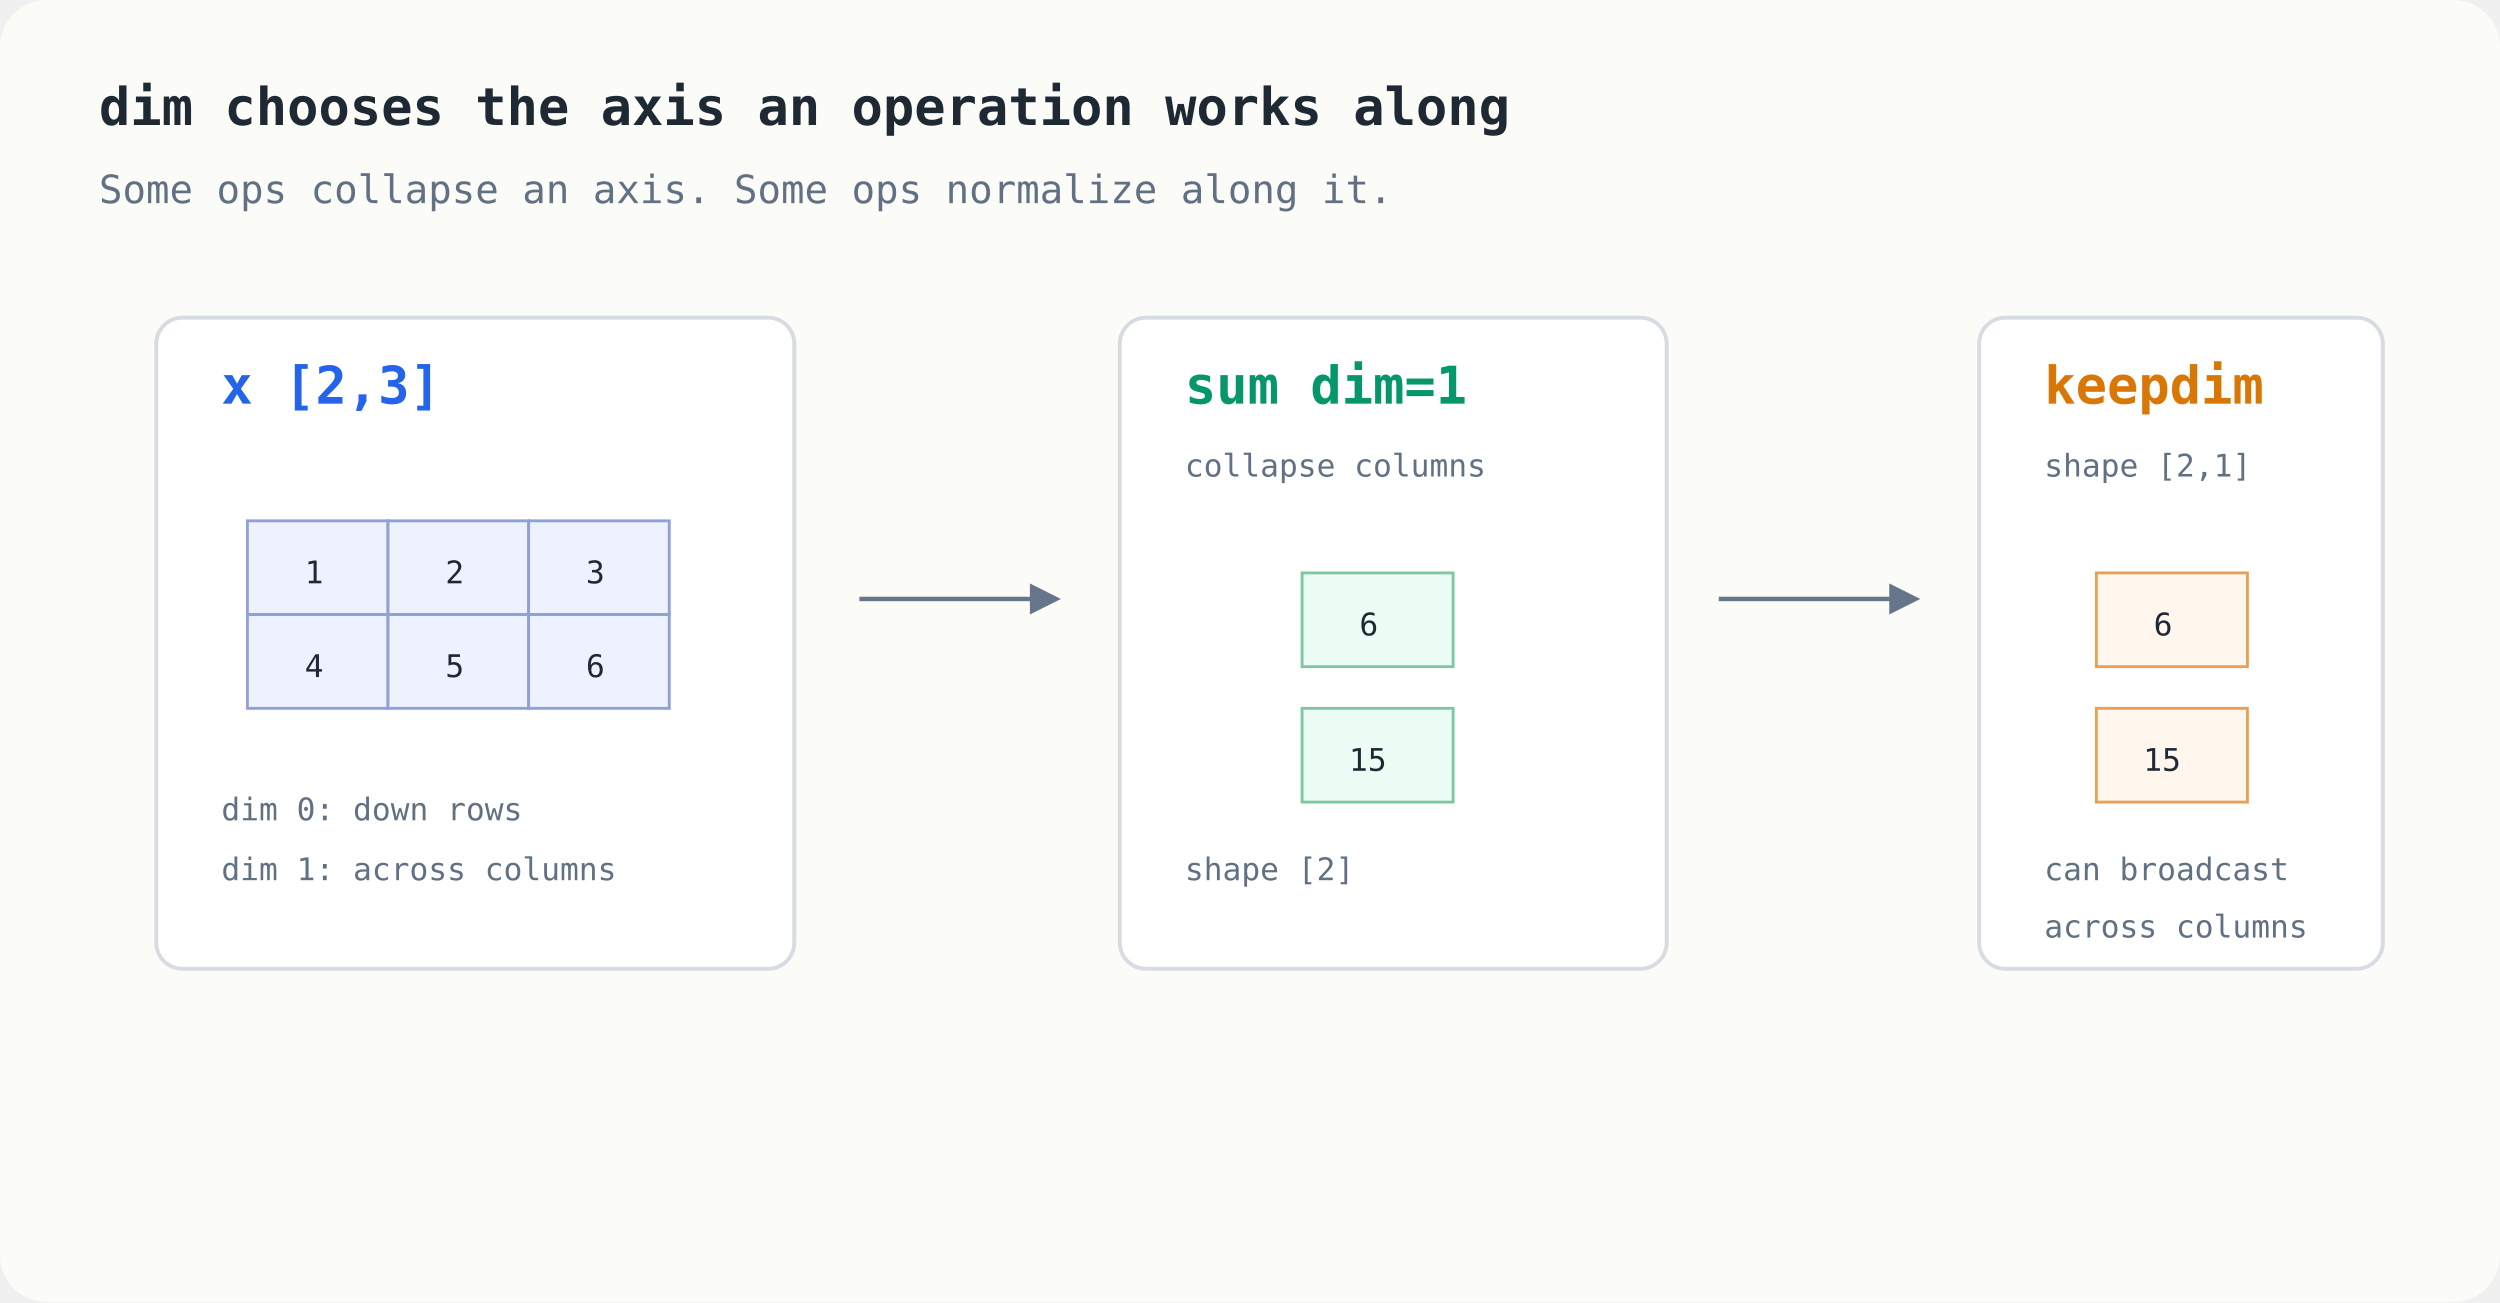
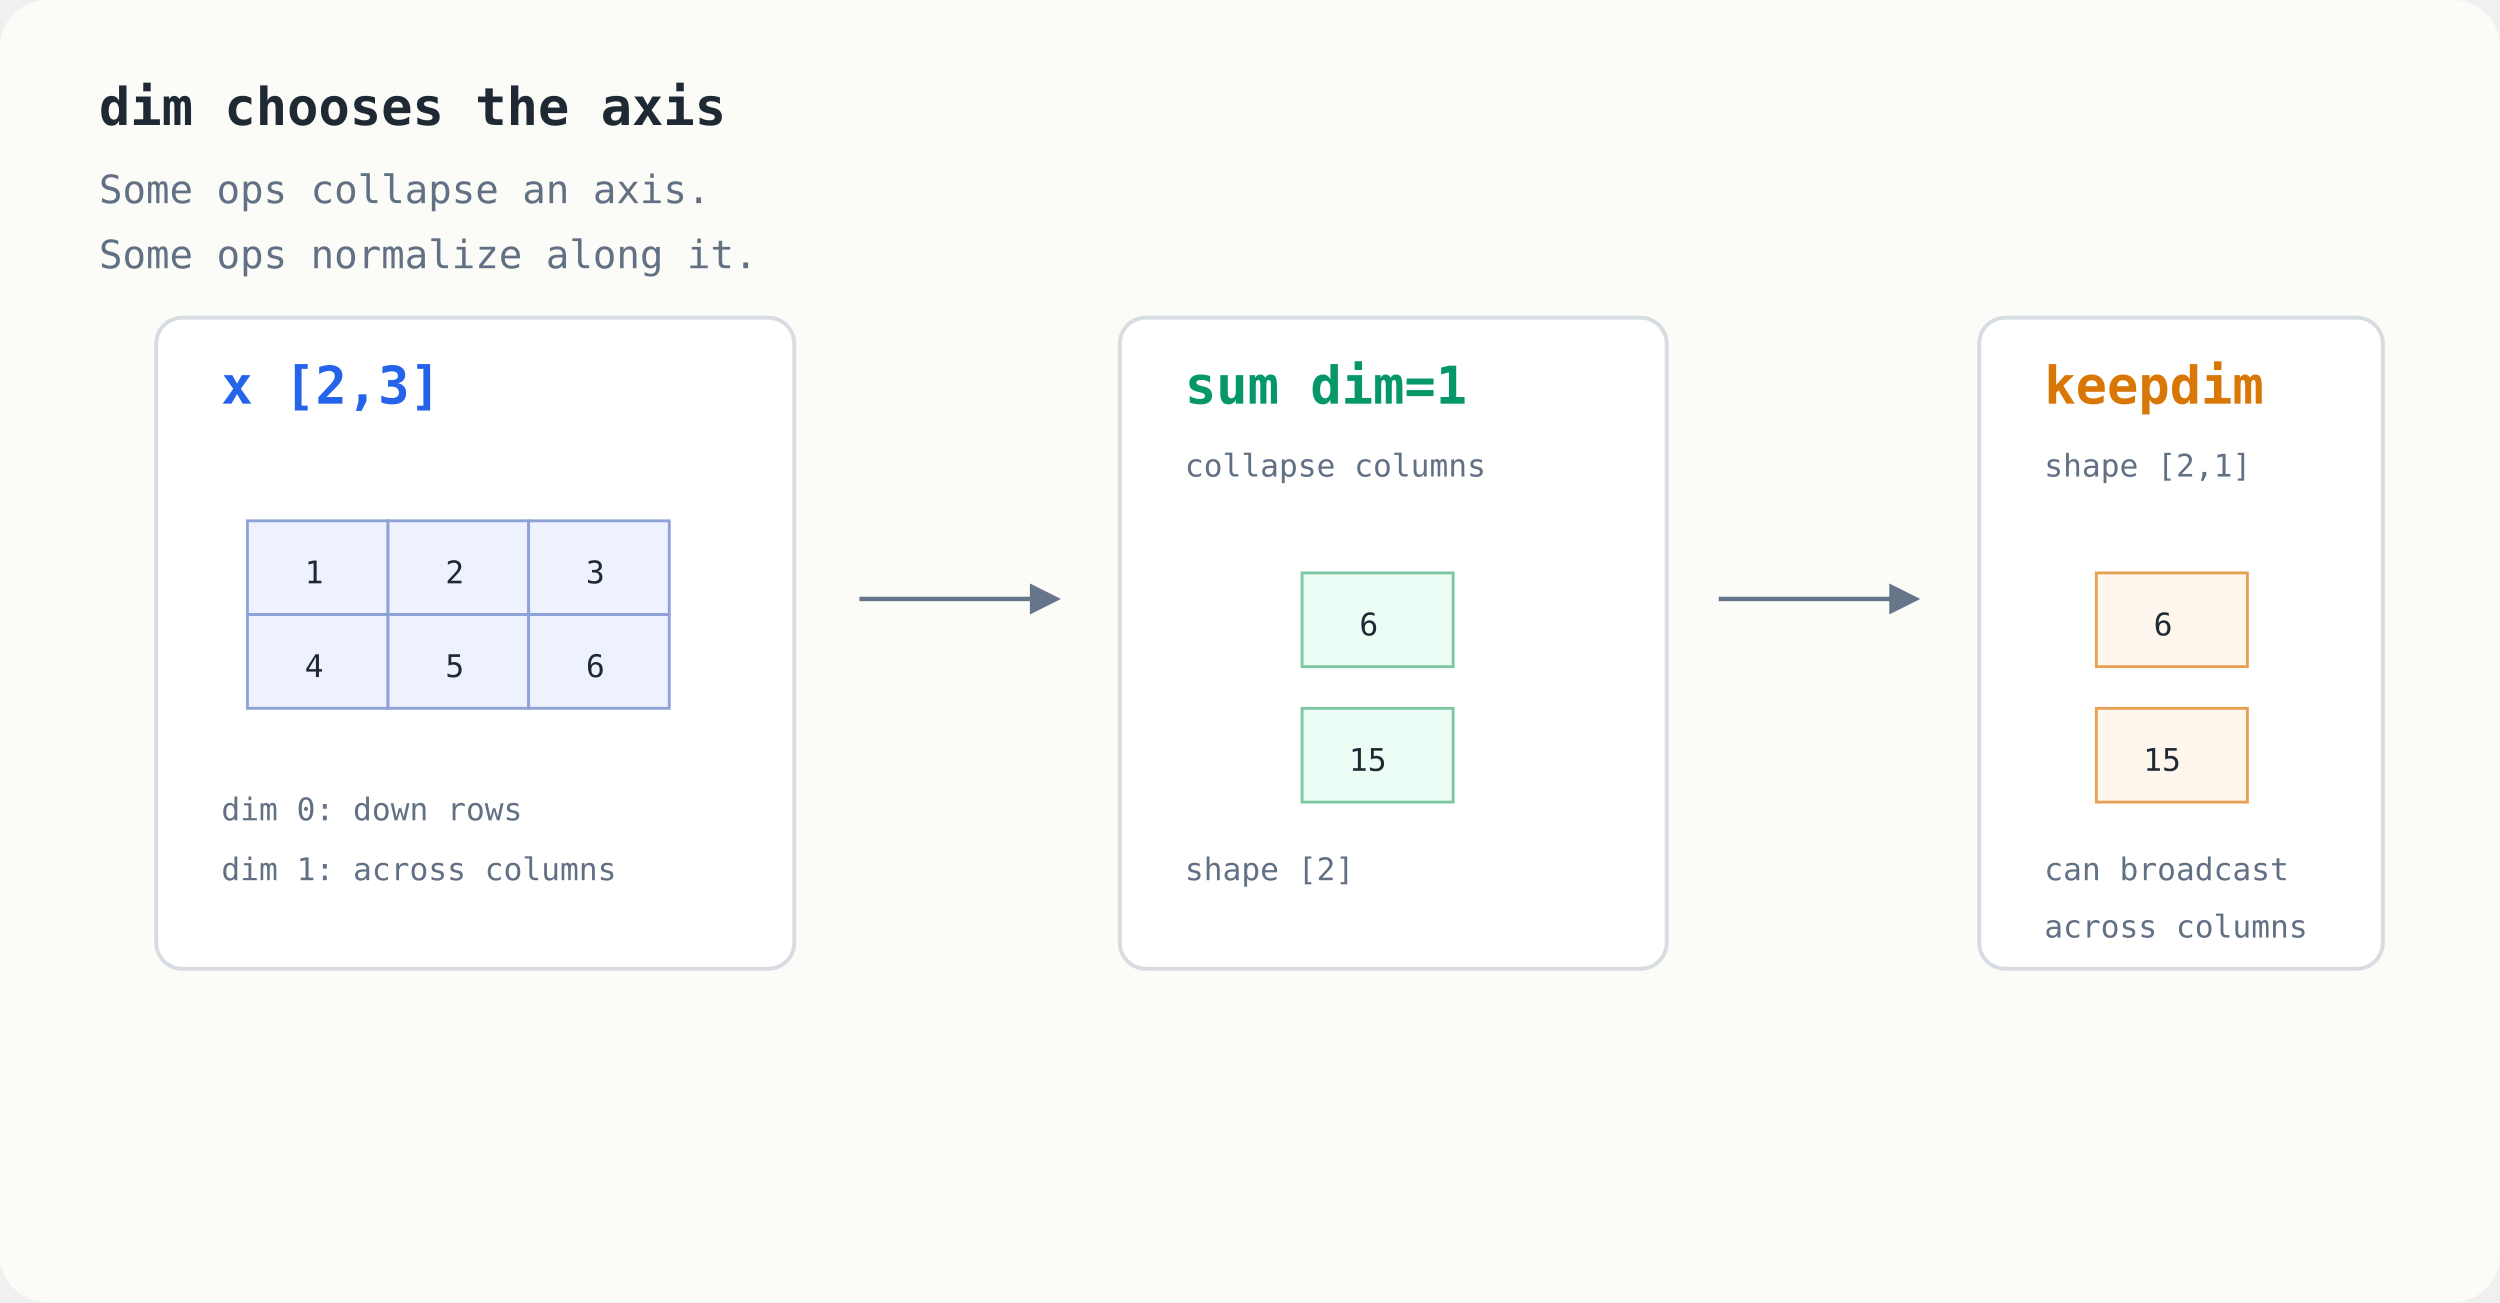
<svg xmlns="http://www.w3.org/2000/svg" viewBox="0 0 960 500" role="img" aria-labelledby="title desc">
  <defs>
    <style>
      .bg { fill: #fbfbf8; }
      .panel { fill: #fff; stroke: #d7dce2; stroke-width: 1.5; }
      .ink { fill: #1f2933; }
      .muted { fill: #627084; }
      .blue { fill: #2563eb; }
      .green { fill: #059669; }
      .orange { fill: #d97706; }
      .cell { fill: #eef2ff; stroke: #8ea2d8; stroke-width: 1.1; }
      .sum { fill: #ecfdf5; stroke: #7dc8a2; stroke-width: 1.1; }
      .bcast { fill: #fff7ed; stroke: #e6a155; stroke-width: 1.1; }
      .line { stroke: #66758a; stroke-width: 1.7; fill: none; marker-end: url(#arrow); }
      .label { font: 700 20px ui-monospace, SFMono-Regular, Menlo, Consolas, monospace; }
      .text { font: 500 15px ui-monospace, SFMono-Regular, Menlo, Consolas, monospace; }
      .small { font: 500 12px ui-monospace, SFMono-Regular, Menlo, Consolas, monospace; }
    </style>
    <marker id="arrow" viewBox="0 0 10 10" refX="8" refY="5" markerWidth="7" markerHeight="7" orient="auto">
      <path d="M 0 0 L 10 5 L 0 10 z" fill="#66758a" />
    </marker>
  </defs>
  <rect class="bg" width="960" height="500" rx="18" />
-   <text x="38" y="48" class="label ink">dim chooses the axis an operation works along</text>
-   <text x="38" y="78" class="text muted">Some ops collapse an axis. Some ops normalize along it.</text>
+   <text x="38" y="48" class="label ink">dim chooses the axis</text>
+   <text x="38" y="78" class="text muted">Some ops collapse an axis.</text>
+   <text x="38" y="103" class="text muted">Some ops normalize along it.</text>
  <rect x="60" y="122" width="245" height="250" rx="10" class="panel" />
  <text x="85" y="155" class="label blue">x [2,3]</text>
  <g transform="translate(95 200)">
    <rect x="0" y="0" width="54" height="36" class="cell" />
    <text x="22" y="24" class="small ink">1</text>
    <rect x="54" y="0" width="54" height="36" class="cell" />
    <text x="76" y="24" class="small ink">2</text>
    <rect x="108" y="0" width="54" height="36" class="cell" />
    <text x="130" y="24" class="small ink">3</text>
    <rect x="0" y="36" width="54" height="36" class="cell" />
    <text x="22" y="60" class="small ink">4</text>
    <rect x="54" y="36" width="54" height="36" class="cell" />
    <text x="76" y="60" class="small ink">5</text>
    <rect x="108" y="36" width="54" height="36" class="cell" />
    <text x="130" y="60" class="small ink">6</text>
  </g>
  <text x="85" y="315" class="small muted">dim 0: down rows</text>
  <text x="85" y="338" class="small muted">dim 1: across columns</text>
  <path d="M330 230 L405 230" class="line" />
  <rect x="430" y="122" width="210" height="250" rx="10" class="panel" />
  <text x="455" y="155" class="label green">sum dim=1</text>
  <text x="455" y="183" class="small muted">collapse columns</text>
  <g transform="translate(500 220)">
    <rect x="0" y="0" width="58" height="36" class="sum" />
    <text x="22" y="24" class="small ink">6</text>
    <rect x="0" y="52" width="58" height="36" class="sum" />
    <text x="18" y="76" class="small ink">15</text>
  </g>
  <text x="455" y="338" class="small muted">shape [2]</text>
  <path d="M660 230 L735 230" class="line" />
  <rect x="760" y="122" width="155" height="250" rx="10" class="panel" />
  <text x="785" y="155" class="label orange">keepdim</text>
  <text x="785" y="183" class="small muted">shape [2,1]</text>
  <g transform="translate(805 220)">
    <rect x="0" y="0" width="58" height="36" class="bcast" />
    <text x="22" y="24" class="small ink">6</text>
    <rect x="0" y="52" width="58" height="36" class="bcast" />
    <text x="18" y="76" class="small ink">15</text>
  </g>
  <text x="785" y="338" class="small muted">can broadcast</text>
  <text x="785" y="360" class="small muted">across columns</text>
</svg>
